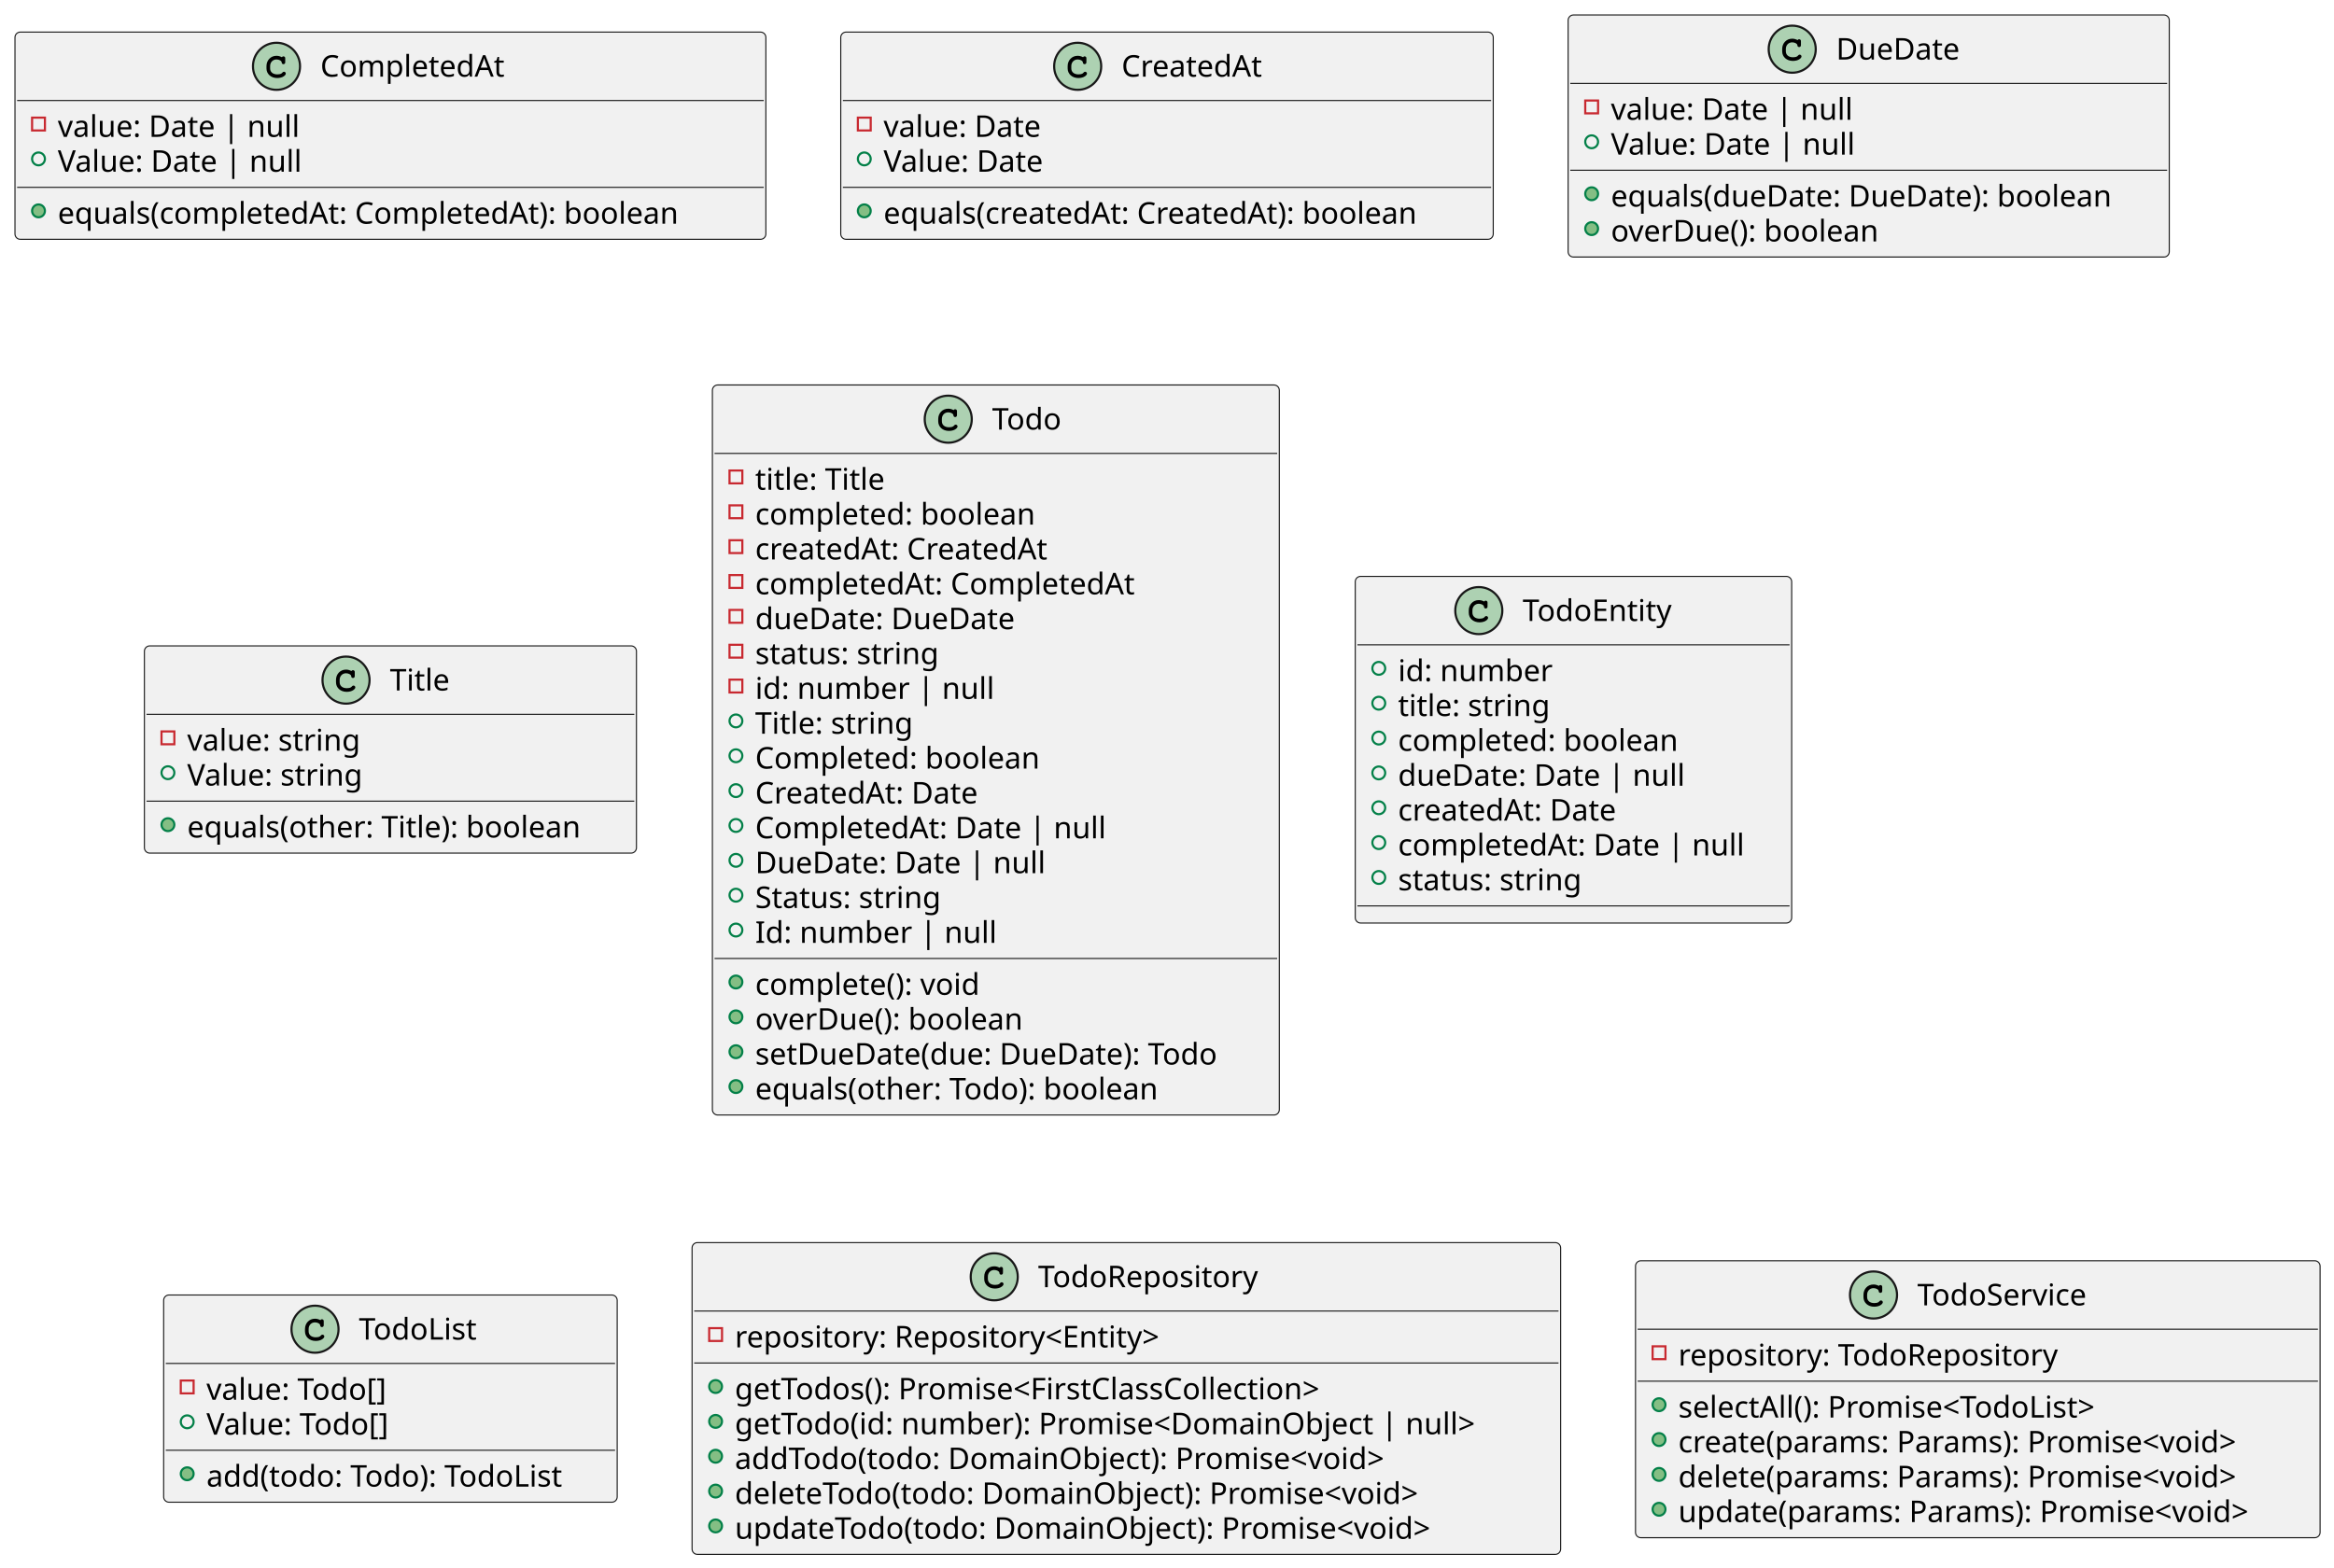
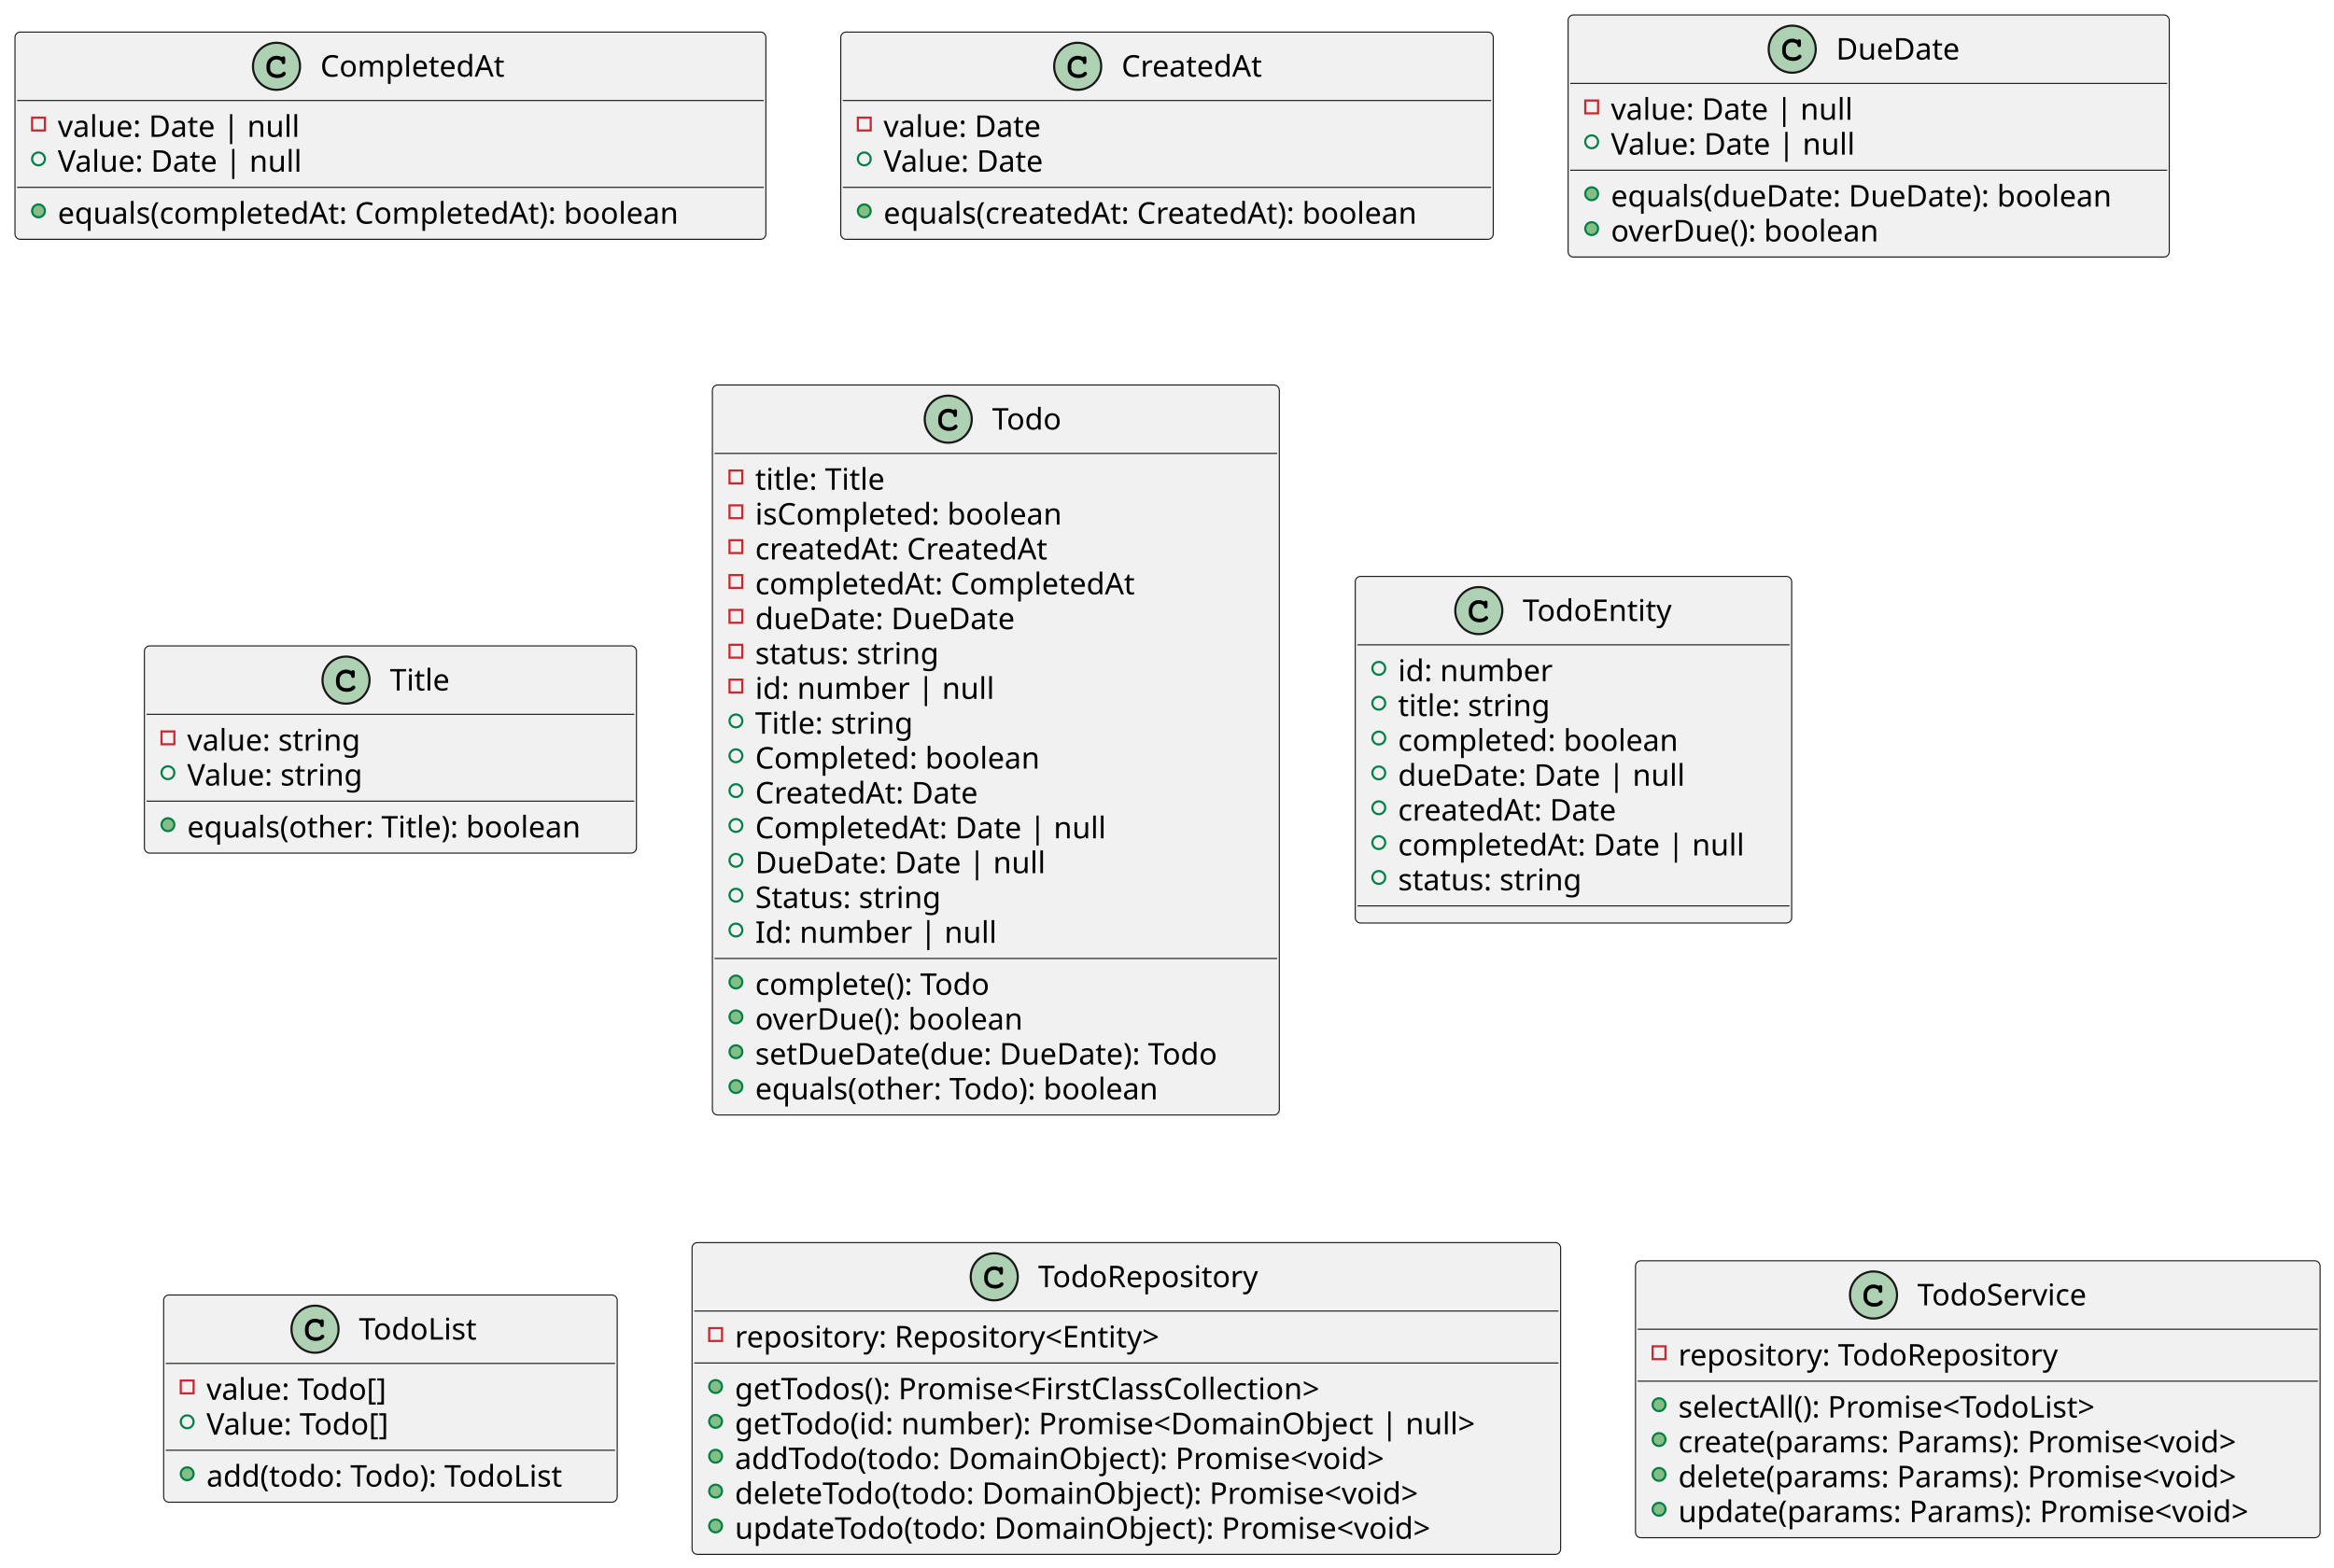
<svg xmlns="http://www.w3.org/2000/svg" contentStyleType="text/css" height="733px" preserveAspectRatio="none" style="width:1091px;height:733px;background:#FFFFFF;" version="1.1" viewBox="0 0 1091 733" width="1091px" zoomAndPan="magnify">
  <defs />
  <g>
    <g id="elem_CompletedAt">
      <rect codeLine="1" fill="#F1F1F1" height="96.891" id="CompletedAt" rx="2.5" ry="2.5" style="stroke:#181818;stroke-width:0.5;" width="351" x="7" y="15" />
      <ellipse cx="129.25" cy="31" fill="#ADD1B2" rx="11" ry="11" style="stroke:#181818;stroke-width:1.0;" />
      <path d="M131.594,26.672 C130.656,26.234 130.062,26.094 129.188,26.094 C126.562,26.094 124.562,28.172 124.562,30.891 L124.562,32.016 C124.562,34.594 126.672,36.484 129.562,36.484 C130.781,36.484 131.938,36.188 132.688,35.641 C133.266,35.234 133.594,34.781 133.594,34.391 C133.594,33.938 133.203,33.547 132.734,33.547 C132.516,33.547 132.312,33.625 132.125,33.812 C131.672,34.297 131.672,34.297 131.484,34.391 C131.062,34.656 130.375,34.781 129.609,34.781 C127.562,34.781 126.266,33.688 126.266,31.984 L126.266,30.891 C126.266,29.109 127.516,27.797 129.25,27.797 C129.828,27.797 130.438,27.953 130.906,28.203 C131.391,28.484 131.562,28.703 131.656,29.109 C131.719,29.516 131.75,29.641 131.891,29.766 C132.031,29.906 132.266,30.016 132.484,30.016 C132.75,30.016 133.016,29.875 133.188,29.656 C133.297,29.5 133.328,29.312 133.328,28.891 L133.328,27.469 C133.328,27.031 133.312,26.906 133.219,26.75 C133.062,26.484 132.781,26.344 132.484,26.344 C132.188,26.344 131.984,26.438 131.766,26.75 L131.594,26.672 Z " fill="#000000" />
      <text fill="#000000" font-family="sans-serif" font-size="14" lengthAdjust="spacing" textLength="98" x="149.75" y="35.847">CompletedAt</text>
      <line style="stroke:#181818;stroke-width:0.5;" x1="8" x2="357" y1="47" y2="47" />
      <rect fill="none" height="6" style="stroke:#C82930;stroke-width:1.0;" width="6" x="15" y="55" />
      <text fill="#000000" font-family="sans-serif" font-size="14" lengthAdjust="spacing" textLength="119" x="27" y="63.995">value: Date | null</text>
      <ellipse cx="18" cy="74.297" fill="none" rx="3" ry="3" style="stroke:#038048;stroke-width:1.0;" />
      <text fill="#000000" font-family="sans-serif" font-size="14" lengthAdjust="spacing" textLength="121" x="27" y="80.292">Value: Date | null</text>
      <line style="stroke:#181818;stroke-width:0.5;" x1="8" x2="357" y1="87.594" y2="87.594" />
      <ellipse cx="18" cy="98.594" fill="#84BE84" rx="3" ry="3" style="stroke:#038048;stroke-width:1.0;" />
      <text fill="#000000" font-family="sans-serif" font-size="14" lengthAdjust="spacing" textLength="325" x="27" y="104.589">equals(completedAt: CompletedAt): boolean</text>
    </g>
    <g id="elem_CreatedAt">
      <rect codeLine="6" fill="#F1F1F1" height="96.891" id="CreatedAt" rx="2.5" ry="2.5" style="stroke:#181818;stroke-width:0.5;" width="305" x="393" y="15" />
      <ellipse cx="503.75" cy="31" fill="#ADD1B2" rx="11" ry="11" style="stroke:#181818;stroke-width:1.0;" />
      <path d="M506.094,26.672 C505.156,26.234 504.562,26.094 503.688,26.094 C501.062,26.094 499.062,28.172 499.062,30.891 L499.062,32.016 C499.062,34.594 501.172,36.484 504.062,36.484 C505.281,36.484 506.438,36.188 507.188,35.641 C507.766,35.234 508.094,34.781 508.094,34.391 C508.094,33.938 507.703,33.547 507.234,33.547 C507.016,33.547 506.812,33.625 506.625,33.812 C506.172,34.297 506.172,34.297 505.984,34.391 C505.562,34.656 504.875,34.781 504.109,34.781 C502.062,34.781 500.766,33.688 500.766,31.984 L500.766,30.891 C500.766,29.109 502.016,27.797 503.75,27.797 C504.328,27.797 504.938,27.953 505.406,28.203 C505.891,28.484 506.062,28.703 506.156,29.109 C506.219,29.516 506.25,29.641 506.391,29.766 C506.531,29.906 506.766,30.016 506.984,30.016 C507.25,30.016 507.516,29.875 507.688,29.656 C507.797,29.5 507.828,29.312 507.828,28.891 L507.828,27.469 C507.828,27.031 507.812,26.906 507.719,26.75 C507.562,26.484 507.281,26.344 506.984,26.344 C506.688,26.344 506.484,26.438 506.266,26.75 L506.094,26.672 Z " fill="#000000" />
      <text fill="#000000" font-family="sans-serif" font-size="14" lengthAdjust="spacing" textLength="75" x="524.25" y="35.847">CreatedAt</text>
      <line style="stroke:#181818;stroke-width:0.5;" x1="394" x2="697" y1="47" y2="47" />
      <rect fill="none" height="6" style="stroke:#C82930;stroke-width:1.0;" width="6" x="401" y="55" />
      <text fill="#000000" font-family="sans-serif" font-size="14" lengthAdjust="spacing" textLength="81" x="413" y="63.995">value: Date</text>
      <ellipse cx="404" cy="74.297" fill="none" rx="3" ry="3" style="stroke:#038048;stroke-width:1.0;" />
      <text fill="#000000" font-family="sans-serif" font-size="14" lengthAdjust="spacing" textLength="83" x="413" y="80.292">Value: Date</text>
      <line style="stroke:#181818;stroke-width:0.5;" x1="394" x2="697" y1="87.594" y2="87.594" />
      <ellipse cx="404" cy="98.594" fill="#84BE84" rx="3" ry="3" style="stroke:#038048;stroke-width:1.0;" />
      <text fill="#000000" font-family="sans-serif" font-size="14" lengthAdjust="spacing" textLength="279" x="413" y="104.589">equals(createdAt: CreatedAt): boolean</text>
    </g>
    <g id="elem_DueDate">
      <rect codeLine="11" fill="#F1F1F1" height="113.188" id="DueDate" rx="2.5" ry="2.5" style="stroke:#181818;stroke-width:0.5;" width="281" x="733" y="7" />
      <ellipse cx="837.75" cy="23" fill="#ADD1B2" rx="11" ry="11" style="stroke:#181818;stroke-width:1.0;" />
      <path d="M840.094,18.672 C839.156,18.234 838.562,18.094 837.688,18.094 C835.062,18.094 833.062,20.172 833.062,22.891 L833.062,24.016 C833.062,26.594 835.172,28.484 838.062,28.484 C839.281,28.484 840.438,28.188 841.188,27.641 C841.766,27.234 842.094,26.781 842.094,26.391 C842.094,25.938 841.703,25.547 841.234,25.547 C841.016,25.547 840.812,25.625 840.625,25.812 C840.172,26.297 840.172,26.297 839.984,26.391 C839.562,26.656 838.875,26.781 838.109,26.781 C836.062,26.781 834.766,25.688 834.766,23.984 L834.766,22.891 C834.766,21.109 836.016,19.797 837.75,19.797 C838.328,19.797 838.938,19.953 839.406,20.203 C839.891,20.484 840.062,20.703 840.156,21.109 C840.219,21.516 840.25,21.641 840.391,21.766 C840.531,21.906 840.766,22.016 840.984,22.016 C841.25,22.016 841.516,21.875 841.688,21.656 C841.797,21.5 841.828,21.312 841.828,20.891 L841.828,19.469 C841.828,19.031 841.812,18.906 841.719,18.75 C841.562,18.484 841.281,18.344 840.984,18.344 C840.688,18.344 840.484,18.438 840.266,18.75 L840.094,18.672 Z " fill="#000000" />
      <text fill="#000000" font-family="sans-serif" font-size="14" lengthAdjust="spacing" textLength="63" x="858.25" y="27.847">DueDate</text>
      <line style="stroke:#181818;stroke-width:0.5;" x1="734" x2="1013" y1="39" y2="39" />
      <rect fill="none" height="6" style="stroke:#C82930;stroke-width:1.0;" width="6" x="741" y="47" />
      <text fill="#000000" font-family="sans-serif" font-size="14" lengthAdjust="spacing" textLength="119" x="753" y="55.995">value: Date | null</text>
      <ellipse cx="744" cy="66.297" fill="none" rx="3" ry="3" style="stroke:#038048;stroke-width:1.0;" />
      <text fill="#000000" font-family="sans-serif" font-size="14" lengthAdjust="spacing" textLength="121" x="753" y="72.292">Value: Date | null</text>
      <line style="stroke:#181818;stroke-width:0.5;" x1="734" x2="1013" y1="79.594" y2="79.594" />
      <ellipse cx="744" cy="90.594" fill="#84BE84" rx="3" ry="3" style="stroke:#038048;stroke-width:1.0;" />
      <text fill="#000000" font-family="sans-serif" font-size="14" lengthAdjust="spacing" textLength="255" x="753" y="96.589">equals(dueDate: DueDate): boolean</text>
      <ellipse cx="744" cy="106.891" fill="#84BE84" rx="3" ry="3" style="stroke:#038048;stroke-width:1.0;" />
      <text fill="#000000" font-family="sans-serif" font-size="14" lengthAdjust="spacing" textLength="137" x="753" y="112.886">overDue(): boolean</text>
    </g>
    <g id="elem_Title">
      <rect codeLine="17" fill="#F1F1F1" height="96.891" id="Title" rx="2.5" ry="2.5" style="stroke:#181818;stroke-width:0.5;" width="230" x="67.5" y="302" />
      <ellipse cx="161.75" cy="318" fill="#ADD1B2" rx="11" ry="11" style="stroke:#181818;stroke-width:1.0;" />
      <path d="M164.094,313.672 C163.156,313.234 162.562,313.094 161.688,313.094 C159.062,313.094 157.062,315.172 157.062,317.891 L157.062,319.016 C157.062,321.594 159.172,323.484 162.062,323.484 C163.281,323.484 164.438,323.188 165.188,322.641 C165.766,322.234 166.094,321.781 166.094,321.391 C166.094,320.938 165.703,320.547 165.234,320.547 C165.016,320.547 164.812,320.625 164.625,320.812 C164.172,321.297 164.172,321.297 163.984,321.391 C163.562,321.656 162.875,321.781 162.109,321.781 C160.062,321.781 158.766,320.688 158.766,318.984 L158.766,317.891 C158.766,316.109 160.016,314.797 161.75,314.797 C162.328,314.797 162.938,314.953 163.406,315.203 C163.891,315.484 164.062,315.703 164.156,316.109 C164.219,316.516 164.25,316.641 164.391,316.766 C164.531,316.906 164.766,317.016 164.984,317.016 C165.25,317.016 165.516,316.875 165.688,316.656 C165.797,316.5 165.828,316.312 165.828,315.891 L165.828,314.469 C165.828,314.031 165.812,313.906 165.719,313.75 C165.562,313.484 165.281,313.344 164.984,313.344 C164.688,313.344 164.484,313.438 164.266,313.75 L164.094,313.672 Z " fill="#000000" />
      <text fill="#000000" font-family="sans-serif" font-size="14" lengthAdjust="spacing" textLength="33" x="182.25" y="322.847">Title</text>
      <line style="stroke:#181818;stroke-width:0.5;" x1="68.5" x2="296.5" y1="334" y2="334" />
      <rect fill="none" height="6" style="stroke:#C82930;stroke-width:1.0;" width="6" x="75.5" y="342" />
      <text fill="#000000" font-family="sans-serif" font-size="14" lengthAdjust="spacing" textLength="88" x="87.5" y="350.995">value: string</text>
      <ellipse cx="78.5" cy="361.297" fill="none" rx="3" ry="3" style="stroke:#038048;stroke-width:1.0;" />
      <text fill="#000000" font-family="sans-serif" font-size="14" lengthAdjust="spacing" textLength="90" x="87.5" y="367.292">Value: string</text>
      <line style="stroke:#181818;stroke-width:0.5;" x1="68.5" x2="296.5" y1="374.594" y2="374.594" />
      <ellipse cx="78.5" cy="385.594" fill="#84BE84" rx="3" ry="3" style="stroke:#038048;stroke-width:1.0;" />
      <text fill="#000000" font-family="sans-serif" font-size="14" lengthAdjust="spacing" textLength="204" x="87.5" y="391.589">equals(other: Title): boolean</text>
    </g>
    <g id="elem_Todo">
      <rect codeLine="22" fill="#F1F1F1" height="341.344" id="Todo" rx="2.5" ry="2.5" style="stroke:#181818;stroke-width:0.5;" width="265" x="333" y="180" />
      <ellipse cx="443.25" cy="196" fill="#ADD1B2" rx="11" ry="11" style="stroke:#181818;stroke-width:1.0;" />
      <path d="M445.594,191.672 C444.656,191.234 444.062,191.094 443.188,191.094 C440.562,191.094 438.562,193.172 438.562,195.891 L438.562,197.016 C438.562,199.594 440.672,201.484 443.562,201.484 C444.781,201.484 445.938,201.188 446.688,200.641 C447.266,200.234 447.594,199.781 447.594,199.391 C447.594,198.938 447.203,198.547 446.734,198.547 C446.516,198.547 446.312,198.625 446.125,198.812 C445.672,199.297 445.672,199.297 445.484,199.391 C445.062,199.656 444.375,199.781 443.609,199.781 C441.562,199.781 440.266,198.688 440.266,196.984 L440.266,195.891 C440.266,194.109 441.516,192.797 443.25,192.797 C443.828,192.797 444.438,192.953 444.906,193.203 C445.391,193.484 445.562,193.703 445.656,194.109 C445.719,194.516 445.75,194.641 445.891,194.766 C446.031,194.906 446.266,195.016 446.484,195.016 C446.75,195.016 447.016,194.875 447.188,194.656 C447.297,194.5 447.328,194.312 447.328,193.891 L447.328,192.469 C447.328,192.031 447.312,191.906 447.219,191.75 C447.062,191.484 446.781,191.344 446.484,191.344 C446.188,191.344 445.984,191.438 445.766,191.75 L445.594,191.672 Z " fill="#000000" />
      <text fill="#000000" font-family="sans-serif" font-size="14" lengthAdjust="spacing" textLength="36" x="463.75" y="200.847">Todo</text>
      <line style="stroke:#181818;stroke-width:0.5;" x1="334" x2="597" y1="212" y2="212" />
      <rect fill="none" height="6" style="stroke:#C82930;stroke-width:1.0;" width="6" x="341" y="220" />
      <text fill="#000000" font-family="sans-serif" font-size="14" lengthAdjust="spacing" textLength="73" x="353" y="228.995">title: Title</text>
      <rect fill="none" height="6" style="stroke:#C82930;stroke-width:1.0;" width="6" x="341" y="236.297" />
-       <text fill="#000000" font-family="sans-serif" font-size="14" lengthAdjust="spacing" textLength="146" x="353" y="245.292">completed: boolean</text>
+       <text fill="#000000" font-family="sans-serif" font-size="14" lengthAdjust="spacing" textLength="159" x="353" y="245.292">isCompleted: boolean</text>
      <rect fill="none" height="6" style="stroke:#C82930;stroke-width:1.0;" width="6" x="341" y="252.594" />
      <text fill="#000000" font-family="sans-serif" font-size="14" lengthAdjust="spacing" textLength="157" x="353" y="261.589">createdAt: CreatedAt</text>
      <rect fill="none" height="6" style="stroke:#C82930;stroke-width:1.0;" width="6" x="341" y="268.891" />
      <text fill="#000000" font-family="sans-serif" font-size="14" lengthAdjust="spacing" textLength="203" x="353" y="277.886">completedAt: CompletedAt</text>
      <rect fill="none" height="6" style="stroke:#C82930;stroke-width:1.0;" width="6" x="341" y="285.188" />
      <text fill="#000000" font-family="sans-serif" font-size="14" lengthAdjust="spacing" textLength="133" x="353" y="294.183">dueDate: DueDate</text>
      <rect fill="none" height="6" style="stroke:#C82930;stroke-width:1.0;" width="6" x="341" y="301.484" />
      <text fill="#000000" font-family="sans-serif" font-size="14" lengthAdjust="spacing" textLength="95" x="353" y="310.479">status: string</text>
      <rect fill="none" height="6" style="stroke:#C82930;stroke-width:1.0;" width="6" x="341" y="317.781" />
      <text fill="#000000" font-family="sans-serif" font-size="14" lengthAdjust="spacing" textLength="116" x="353" y="326.776">id: number | null</text>
      <ellipse cx="344" cy="337.078" fill="none" rx="3" ry="3" style="stroke:#038048;stroke-width:1.0;" />
      <text fill="#000000" font-family="sans-serif" font-size="14" lengthAdjust="spacing" textLength="84" x="353" y="343.073">Title: string</text>
      <ellipse cx="344" cy="353.375" fill="none" rx="3" ry="3" style="stroke:#038048;stroke-width:1.0;" />
      <text fill="#000000" font-family="sans-serif" font-size="14" lengthAdjust="spacing" textLength="148" x="353" y="359.37">Completed: boolean</text>
      <ellipse cx="344" cy="369.672" fill="none" rx="3" ry="3" style="stroke:#038048;stroke-width:1.0;" />
      <text fill="#000000" font-family="sans-serif" font-size="14" lengthAdjust="spacing" textLength="119" x="353" y="375.667">CreatedAt: Date</text>
      <ellipse cx="344" cy="385.969" fill="none" rx="3" ry="3" style="stroke:#038048;stroke-width:1.0;" />
      <text fill="#000000" font-family="sans-serif" font-size="14" lengthAdjust="spacing" textLength="180" x="353" y="391.964">CompletedAt: Date | null</text>
      <ellipse cx="344" cy="402.266" fill="none" rx="3" ry="3" style="stroke:#038048;stroke-width:1.0;" />
      <text fill="#000000" font-family="sans-serif" font-size="14" lengthAdjust="spacing" textLength="145" x="353" y="408.261">DueDate: Date | null</text>
      <ellipse cx="344" cy="418.562" fill="none" rx="3" ry="3" style="stroke:#038048;stroke-width:1.0;" />
      <text fill="#000000" font-family="sans-serif" font-size="14" lengthAdjust="spacing" textLength="97" x="353" y="424.558">Status: string</text>
      <ellipse cx="344" cy="434.859" fill="none" rx="3" ry="3" style="stroke:#038048;stroke-width:1.0;" />
      <text fill="#000000" font-family="sans-serif" font-size="14" lengthAdjust="spacing" textLength="116" x="353" y="440.854">Id: number | null</text>
      <line style="stroke:#181818;stroke-width:0.5;" x1="334" x2="597" y1="448.156" y2="448.156" />
      <ellipse cx="344" cy="459.156" fill="#84BE84" rx="3" ry="3" style="stroke:#038048;stroke-width:1.0;" />
-       <text fill="#000000" font-family="sans-serif" font-size="14" lengthAdjust="spacing" textLength="119" x="353" y="465.151">complete(): void</text>
+       <text fill="#000000" font-family="sans-serif" font-size="14" lengthAdjust="spacing" textLength="125" x="353" y="465.151">complete(): Todo</text>
      <ellipse cx="344" cy="475.453" fill="#84BE84" rx="3" ry="3" style="stroke:#038048;stroke-width:1.0;" />
      <text fill="#000000" font-family="sans-serif" font-size="14" lengthAdjust="spacing" textLength="137" x="353" y="481.448">overDue(): boolean</text>
      <ellipse cx="344" cy="491.75" fill="#84BE84" rx="3" ry="3" style="stroke:#038048;stroke-width:1.0;" />
      <text fill="#000000" font-family="sans-serif" font-size="14" lengthAdjust="spacing" textLength="239" x="353" y="497.745">setDueDate(due: DueDate): Todo</text>
      <ellipse cx="344" cy="508.047" fill="#84BE84" rx="3" ry="3" style="stroke:#038048;stroke-width:1.0;" />
      <text fill="#000000" font-family="sans-serif" font-size="14" lengthAdjust="spacing" textLength="207" x="353" y="514.042">equals(other: Todo): boolean</text>
    </g>
    <g id="elem_TodoEntity">
      <rect codeLine="42" fill="#F1F1F1" height="162.078" id="TodoEntity" rx="2.5" ry="2.5" style="stroke:#181818;stroke-width:0.5;" width="204" x="633.5" y="269.5" />
      <ellipse cx="691.25" cy="285.5" fill="#ADD1B2" rx="11" ry="11" style="stroke:#181818;stroke-width:1.0;" />
      <path d="M693.594,281.172 C692.656,280.734 692.062,280.594 691.188,280.594 C688.562,280.594 686.562,282.672 686.562,285.391 L686.562,286.516 C686.562,289.094 688.672,290.984 691.562,290.984 C692.781,290.984 693.938,290.688 694.688,290.141 C695.266,289.734 695.594,289.281 695.594,288.891 C695.594,288.438 695.203,288.047 694.734,288.047 C694.516,288.047 694.312,288.125 694.125,288.312 C693.672,288.797 693.672,288.797 693.484,288.891 C693.062,289.156 692.375,289.281 691.609,289.281 C689.562,289.281 688.266,288.188 688.266,286.484 L688.266,285.391 C688.266,283.609 689.516,282.297 691.25,282.297 C691.828,282.297 692.438,282.453 692.906,282.703 C693.391,282.984 693.562,283.203 693.656,283.609 C693.719,284.016 693.75,284.141 693.891,284.266 C694.031,284.406 694.266,284.516 694.484,284.516 C694.75,284.516 695.016,284.375 695.188,284.156 C695.297,284 695.328,283.812 695.328,283.391 L695.328,281.969 C695.328,281.531 695.312,281.406 695.219,281.25 C695.062,280.984 694.781,280.844 694.484,280.844 C694.188,280.844 693.984,280.938 693.766,281.25 L693.594,281.172 Z " fill="#000000" />
      <text fill="#000000" font-family="sans-serif" font-size="14" lengthAdjust="spacing" textLength="80" x="711.75" y="290.347">TodoEntity</text>
      <line style="stroke:#181818;stroke-width:0.5;" x1="634.5" x2="836.5" y1="301.5" y2="301.5" />
      <ellipse cx="644.5" cy="312.5" fill="none" rx="3" ry="3" style="stroke:#038048;stroke-width:1.0;" />
      <text fill="#000000" font-family="sans-serif" font-size="14" lengthAdjust="spacing" textLength="78" x="653.5" y="318.495">id: number</text>
      <ellipse cx="644.5" cy="328.797" fill="none" rx="3" ry="3" style="stroke:#038048;stroke-width:1.0;" />
      <text fill="#000000" font-family="sans-serif" font-size="14" lengthAdjust="spacing" textLength="82" x="653.5" y="334.792">title: string</text>
      <ellipse cx="644.5" cy="345.094" fill="none" rx="3" ry="3" style="stroke:#038048;stroke-width:1.0;" />
      <text fill="#000000" font-family="sans-serif" font-size="14" lengthAdjust="spacing" textLength="146" x="653.5" y="351.089">completed: boolean</text>
      <ellipse cx="644.5" cy="361.391" fill="none" rx="3" ry="3" style="stroke:#038048;stroke-width:1.0;" />
      <text fill="#000000" font-family="sans-serif" font-size="14" lengthAdjust="spacing" textLength="143" x="653.5" y="367.386">dueDate: Date | null</text>
      <ellipse cx="644.5" cy="377.688" fill="none" rx="3" ry="3" style="stroke:#038048;stroke-width:1.0;" />
      <text fill="#000000" font-family="sans-serif" font-size="14" lengthAdjust="spacing" textLength="117" x="653.5" y="383.683">createdAt: Date</text>
      <ellipse cx="644.5" cy="393.984" fill="none" rx="3" ry="3" style="stroke:#038048;stroke-width:1.0;" />
      <text fill="#000000" font-family="sans-serif" font-size="14" lengthAdjust="spacing" textLength="178" x="653.5" y="399.979">completedAt: Date | null</text>
      <ellipse cx="644.5" cy="410.281" fill="none" rx="3" ry="3" style="stroke:#038048;stroke-width:1.0;" />
      <text fill="#000000" font-family="sans-serif" font-size="14" lengthAdjust="spacing" textLength="95" x="653.5" y="416.276">status: string</text>
      <line style="stroke:#181818;stroke-width:0.5;" x1="634.5" x2="836.5" y1="423.578" y2="423.578" />
    </g>
    <g id="elem_TodoList">
      <rect codeLine="51" fill="#F1F1F1" height="96.891" id="TodoList" rx="2.5" ry="2.5" style="stroke:#181818;stroke-width:0.5;" width="212" x="76.5" y="605.5" />
      <ellipse cx="147.25" cy="621.5" fill="#ADD1B2" rx="11" ry="11" style="stroke:#181818;stroke-width:1.0;" />
      <path d="M149.594,617.172 C148.656,616.734 148.062,616.594 147.188,616.594 C144.562,616.594 142.562,618.672 142.562,621.391 L142.562,622.516 C142.562,625.094 144.672,626.984 147.562,626.984 C148.781,626.984 149.938,626.688 150.688,626.141 C151.266,625.734 151.594,625.281 151.594,624.891 C151.594,624.438 151.203,624.047 150.734,624.047 C150.516,624.047 150.312,624.125 150.125,624.312 C149.672,624.797 149.672,624.797 149.484,624.891 C149.062,625.156 148.375,625.281 147.609,625.281 C145.562,625.281 144.266,624.188 144.266,622.484 L144.266,621.391 C144.266,619.609 145.516,618.297 147.25,618.297 C147.828,618.297 148.438,618.453 148.906,618.703 C149.391,618.984 149.562,619.203 149.656,619.609 C149.719,620.016 149.75,620.141 149.891,620.266 C150.031,620.406 150.266,620.516 150.484,620.516 C150.75,620.516 151.016,620.375 151.188,620.156 C151.297,620 151.328,619.812 151.328,619.391 L151.328,617.969 C151.328,617.531 151.312,617.406 151.219,617.25 C151.062,616.984 150.781,616.844 150.484,616.844 C150.188,616.844 149.984,616.938 149.766,617.25 L149.594,617.172 Z " fill="#000000" />
      <text fill="#000000" font-family="sans-serif" font-size="14" lengthAdjust="spacing" textLength="62" x="167.75" y="626.347">TodoList</text>
      <line style="stroke:#181818;stroke-width:0.5;" x1="77.5" x2="287.5" y1="637.5" y2="637.5" />
      <rect fill="none" height="6" style="stroke:#C82930;stroke-width:1.0;" width="6" x="84.5" y="645.5" />
      <text fill="#000000" font-family="sans-serif" font-size="14" lengthAdjust="spacing" textLength="92" x="96.5" y="654.495">value: Todo[]</text>
      <ellipse cx="87.5" cy="664.797" fill="none" rx="3" ry="3" style="stroke:#038048;stroke-width:1.0;" />
      <text fill="#000000" font-family="sans-serif" font-size="14" lengthAdjust="spacing" textLength="94" x="96.5" y="670.792">Value: Todo[]</text>
      <line style="stroke:#181818;stroke-width:0.5;" x1="77.5" x2="287.5" y1="678.094" y2="678.094" />
      <ellipse cx="87.5" cy="689.094" fill="#84BE84" rx="3" ry="3" style="stroke:#038048;stroke-width:1.0;" />
      <text fill="#000000" font-family="sans-serif" font-size="14" lengthAdjust="spacing" textLength="186" x="96.5" y="695.089">add(todo: Todo): TodoList</text>
    </g>
    <g id="elem_TodoRepository">
      <rect codeLine="56" fill="#F1F1F1" height="145.781" id="TodoRepository" rx="2.5" ry="2.5" style="stroke:#181818;stroke-width:0.5;" width="406" x="323.5" y="581" />
      <ellipse cx="464.75" cy="597" fill="#ADD1B2" rx="11" ry="11" style="stroke:#181818;stroke-width:1.0;" />
      <path d="M467.094,592.672 C466.156,592.234 465.562,592.094 464.688,592.094 C462.062,592.094 460.062,594.172 460.062,596.891 L460.062,598.016 C460.062,600.594 462.172,602.484 465.062,602.484 C466.281,602.484 467.438,602.188 468.188,601.641 C468.766,601.234 469.094,600.781 469.094,600.391 C469.094,599.938 468.703,599.547 468.234,599.547 C468.016,599.547 467.812,599.625 467.625,599.812 C467.172,600.297 467.172,600.297 466.984,600.391 C466.562,600.656 465.875,600.781 465.109,600.781 C463.062,600.781 461.766,599.688 461.766,597.984 L461.766,596.891 C461.766,595.109 463.016,593.797 464.75,593.797 C465.328,593.797 465.938,593.953 466.406,594.203 C466.891,594.484 467.062,594.703 467.156,595.109 C467.219,595.516 467.25,595.641 467.391,595.766 C467.531,595.906 467.766,596.016 467.984,596.016 C468.25,596.016 468.516,595.875 468.688,595.656 C468.797,595.5 468.828,595.312 468.828,594.891 L468.828,593.469 C468.828,593.031 468.812,592.906 468.719,592.75 C468.562,592.484 468.281,592.344 467.984,592.344 C467.688,592.344 467.484,592.438 467.266,592.75 L467.094,592.672 Z " fill="#000000" />
      <text fill="#000000" font-family="sans-serif" font-size="14" lengthAdjust="spacing" textLength="115" x="485.25" y="601.847">TodoRepository</text>
      <line style="stroke:#181818;stroke-width:0.5;" x1="324.5" x2="728.5" y1="613" y2="613" />
      <rect fill="none" height="6" style="stroke:#C82930;stroke-width:1.0;" width="6" x="331.5" y="621" />
      <text fill="#000000" font-family="sans-serif" font-size="14" lengthAdjust="spacing" textLength="229" x="343.5" y="629.995">repository: Repository&lt;Entity&gt;</text>
      <line style="stroke:#181818;stroke-width:0.5;" x1="324.5" x2="728.5" y1="637.297" y2="637.297" />
      <ellipse cx="334.5" cy="648.297" fill="#84BE84" rx="3" ry="3" style="stroke:#038048;stroke-width:1.0;" />
      <text fill="#000000" font-family="sans-serif" font-size="14" lengthAdjust="spacing" textLength="308" x="343.5" y="654.292">getTodos(): Promise&lt;FirstClassCollection&gt;</text>
      <ellipse cx="334.5" cy="664.594" fill="#84BE84" rx="3" ry="3" style="stroke:#038048;stroke-width:1.0;" />
      <text fill="#000000" font-family="sans-serif" font-size="14" lengthAdjust="spacing" textLength="380" x="343.5" y="670.589">getTodo(id: number): Promise&lt;DomainObject | null&gt;</text>
      <ellipse cx="334.5" cy="680.891" fill="#84BE84" rx="3" ry="3" style="stroke:#038048;stroke-width:1.0;" />
      <text fill="#000000" font-family="sans-serif" font-size="14" lengthAdjust="spacing" textLength="338" x="343.5" y="686.886">addTodo(todo: DomainObject): Promise&lt;void&gt;</text>
      <ellipse cx="334.5" cy="697.188" fill="#84BE84" rx="3" ry="3" style="stroke:#038048;stroke-width:1.0;" />
      <text fill="#000000" font-family="sans-serif" font-size="14" lengthAdjust="spacing" textLength="359" x="343.5" y="703.183">deleteTodo(todo: DomainObject): Promise&lt;void&gt;</text>
      <ellipse cx="334.5" cy="713.484" fill="#84BE84" rx="3" ry="3" style="stroke:#038048;stroke-width:1.0;" />
      <text fill="#000000" font-family="sans-serif" font-size="14" lengthAdjust="spacing" textLength="363" x="343.5" y="719.48">updateTodo(todo: DomainObject): Promise&lt;void&gt;</text>
    </g>
    <g id="elem_TodoService">
      <rect codeLine="64" fill="#F1F1F1" height="129.484" id="TodoService" rx="2.5" ry="2.5" style="stroke:#181818;stroke-width:0.5;" width="320" x="764.5" y="589.5" />
      <ellipse cx="875.75" cy="605.5" fill="#ADD1B2" rx="11" ry="11" style="stroke:#181818;stroke-width:1.0;" />
      <path d="M878.094,601.172 C877.156,600.734 876.562,600.594 875.688,600.594 C873.062,600.594 871.062,602.672 871.062,605.391 L871.062,606.516 C871.062,609.094 873.172,610.984 876.062,610.984 C877.281,610.984 878.438,610.688 879.188,610.141 C879.766,609.734 880.094,609.281 880.094,608.891 C880.094,608.438 879.703,608.047 879.234,608.047 C879.016,608.047 878.812,608.125 878.625,608.312 C878.172,608.797 878.172,608.797 877.984,608.891 C877.562,609.156 876.875,609.281 876.109,609.281 C874.062,609.281 872.766,608.188 872.766,606.484 L872.766,605.391 C872.766,603.609 874.016,602.297 875.75,602.297 C876.328,602.297 876.938,602.453 877.406,602.703 C877.891,602.984 878.062,603.203 878.156,603.609 C878.219,604.016 878.25,604.141 878.391,604.266 C878.531,604.406 878.766,604.516 878.984,604.516 C879.25,604.516 879.516,604.375 879.688,604.156 C879.797,604 879.828,603.812 879.828,603.391 L879.828,601.969 C879.828,601.531 879.812,601.406 879.719,601.25 C879.562,600.984 879.281,600.844 878.984,600.844 C878.688,600.844 878.484,600.938 878.266,601.25 L878.094,601.172 Z " fill="#000000" />
      <text fill="#000000" font-family="sans-serif" font-size="14" lengthAdjust="spacing" textLength="89" x="896.25" y="610.347">TodoService</text>
      <line style="stroke:#181818;stroke-width:0.5;" x1="765.5" x2="1083.5" y1="621.5" y2="621.5" />
      <rect fill="none" height="6" style="stroke:#C82930;stroke-width:1.0;" width="6" x="772.5" y="629.5" />
      <text fill="#000000" font-family="sans-serif" font-size="14" lengthAdjust="spacing" textLength="199" x="784.5" y="638.495">repository: TodoRepository</text>
      <line style="stroke:#181818;stroke-width:0.5;" x1="765.5" x2="1083.5" y1="645.797" y2="645.797" />
      <ellipse cx="775.5" cy="656.797" fill="#84BE84" rx="3" ry="3" style="stroke:#038048;stroke-width:1.0;" />
      <text fill="#000000" font-family="sans-serif" font-size="14" lengthAdjust="spacing" textLength="223" x="784.5" y="662.792">selectAll(): Promise&lt;TodoList&gt;</text>
      <ellipse cx="775.5" cy="673.094" fill="#84BE84" rx="3" ry="3" style="stroke:#038048;stroke-width:1.0;" />
      <text fill="#000000" font-family="sans-serif" font-size="14" lengthAdjust="spacing" textLength="290" x="784.5" y="679.089">create(params: Params): Promise&lt;void&gt;</text>
      <ellipse cx="775.5" cy="689.391" fill="#84BE84" rx="3" ry="3" style="stroke:#038048;stroke-width:1.0;" />
      <text fill="#000000" font-family="sans-serif" font-size="14" lengthAdjust="spacing" textLength="290" x="784.5" y="695.386">delete(params: Params): Promise&lt;void&gt;</text>
      <ellipse cx="775.5" cy="705.688" fill="#84BE84" rx="3" ry="3" style="stroke:#038048;stroke-width:1.0;" />
      <text fill="#000000" font-family="sans-serif" font-size="14" lengthAdjust="spacing" textLength="294" x="784.5" y="711.683">update(params: Params): Promise&lt;void&gt;</text>
    </g>
  </g>
</svg>
